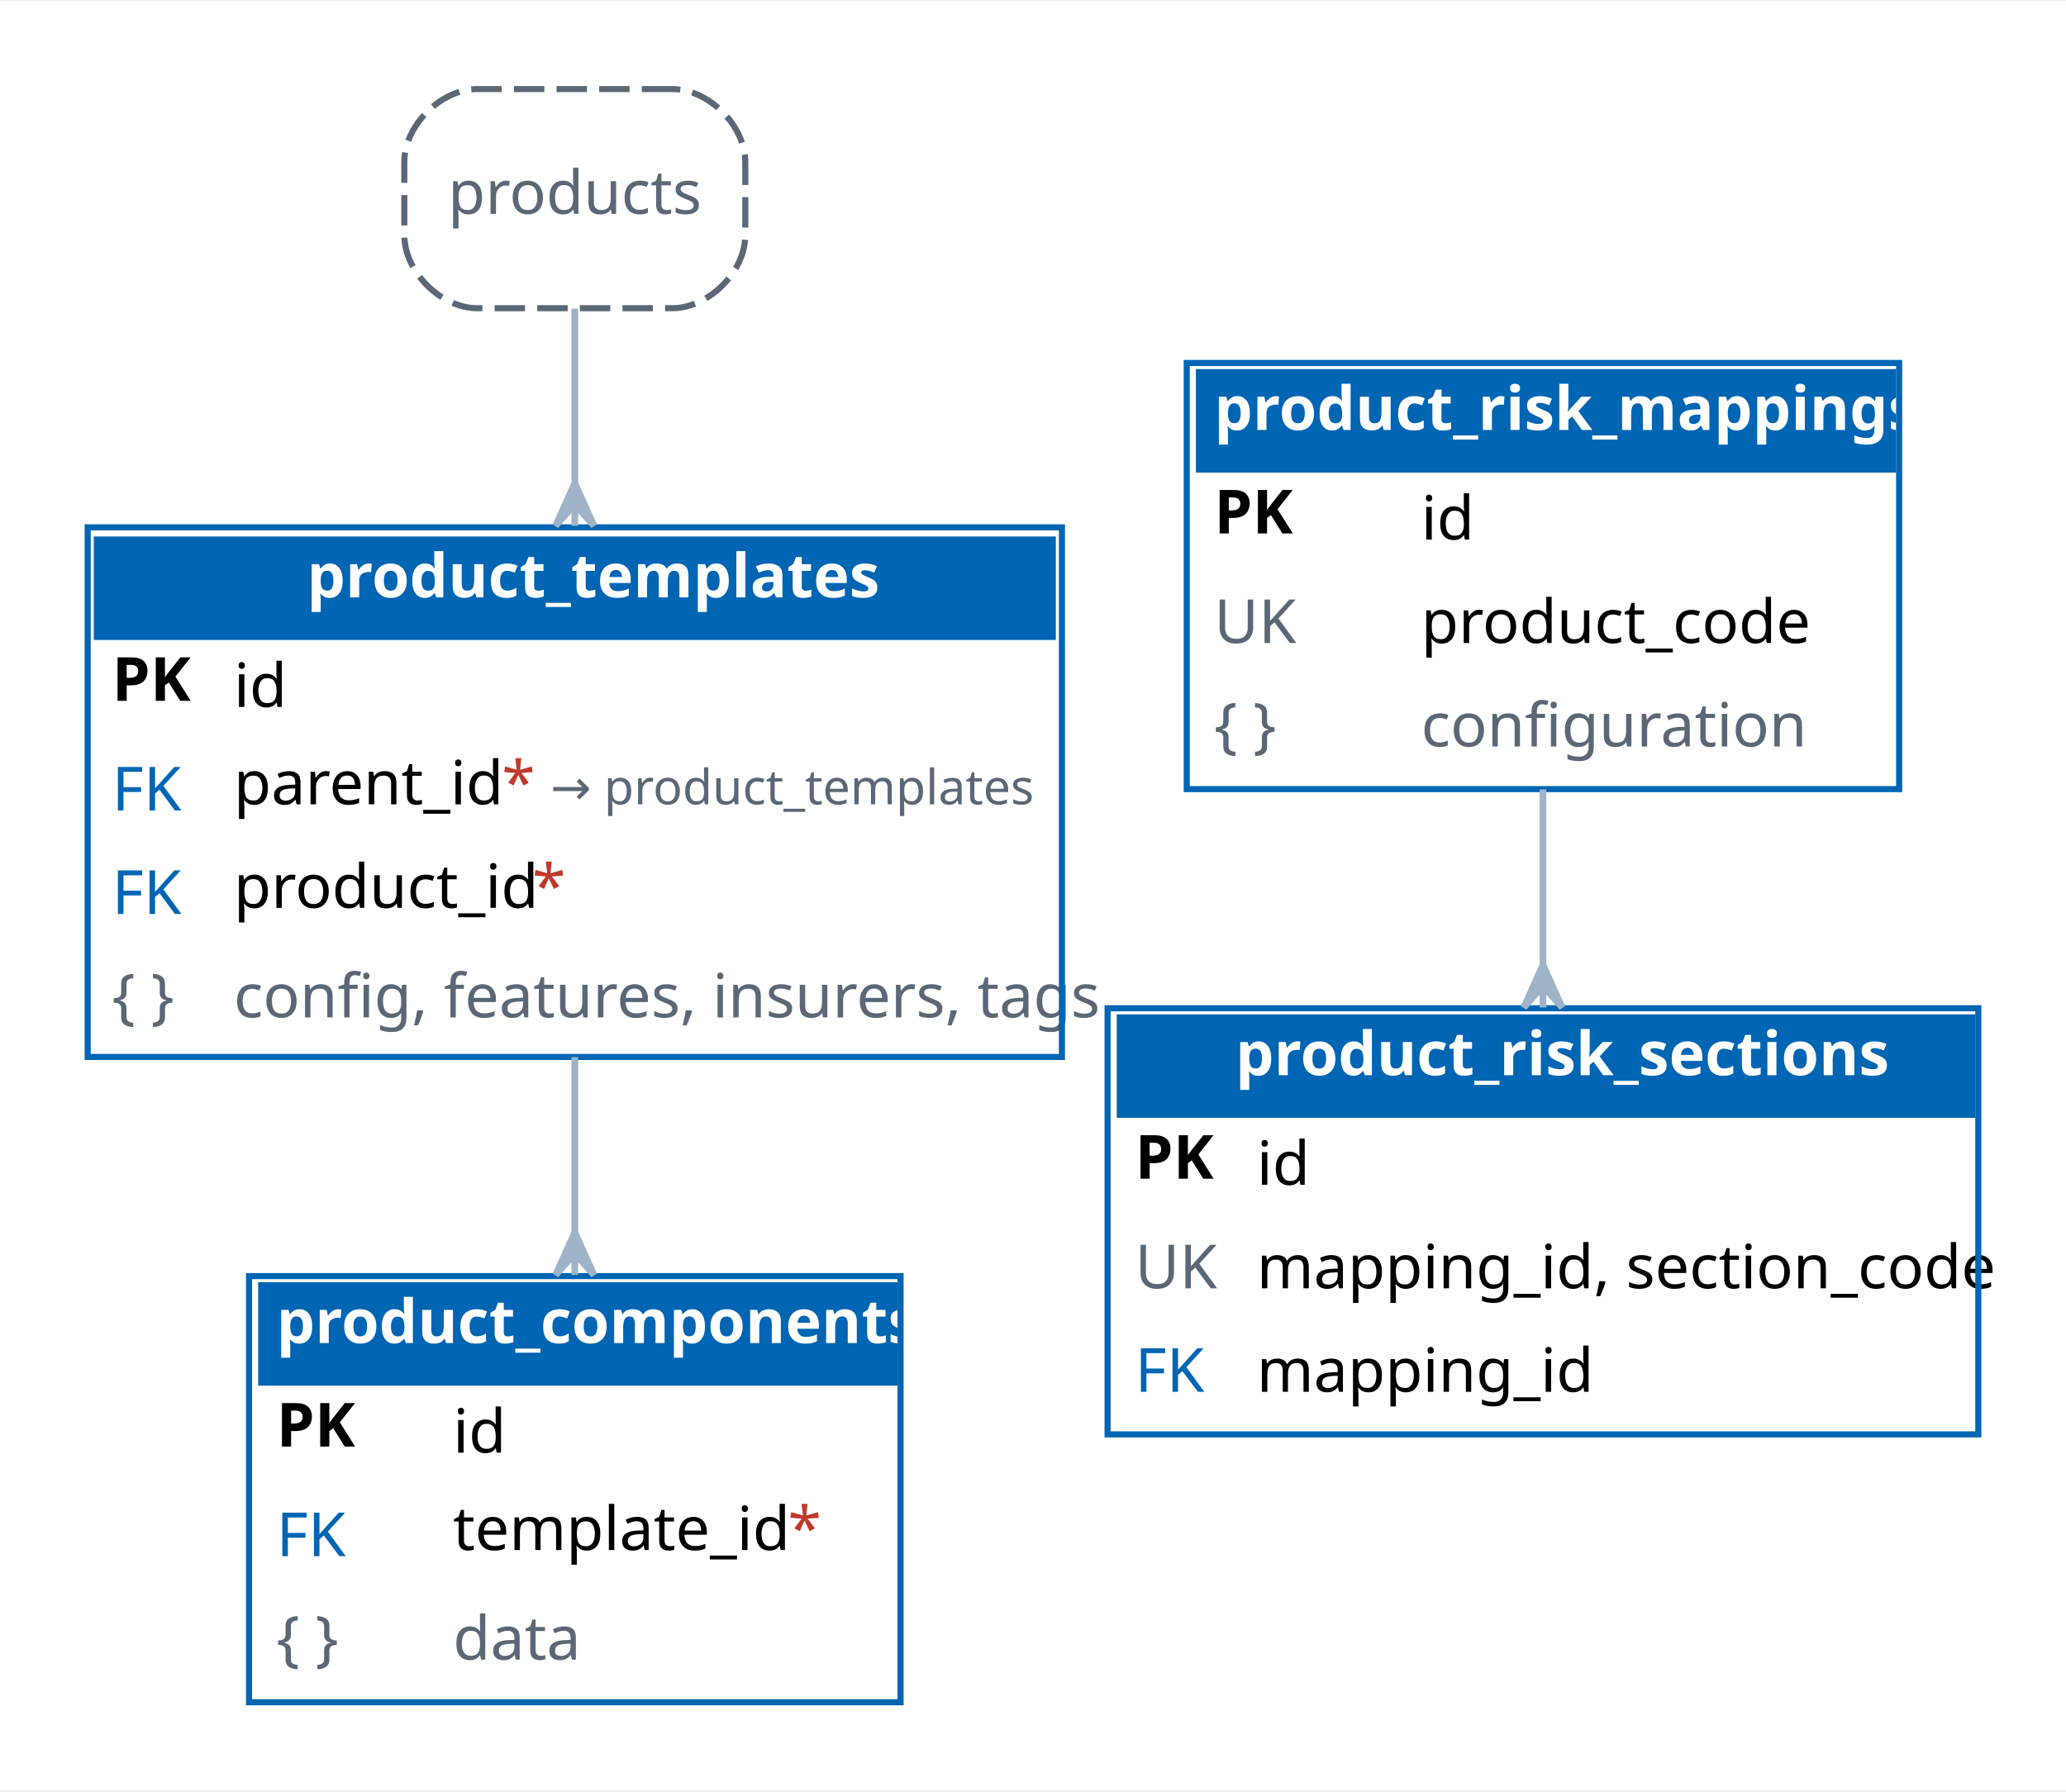
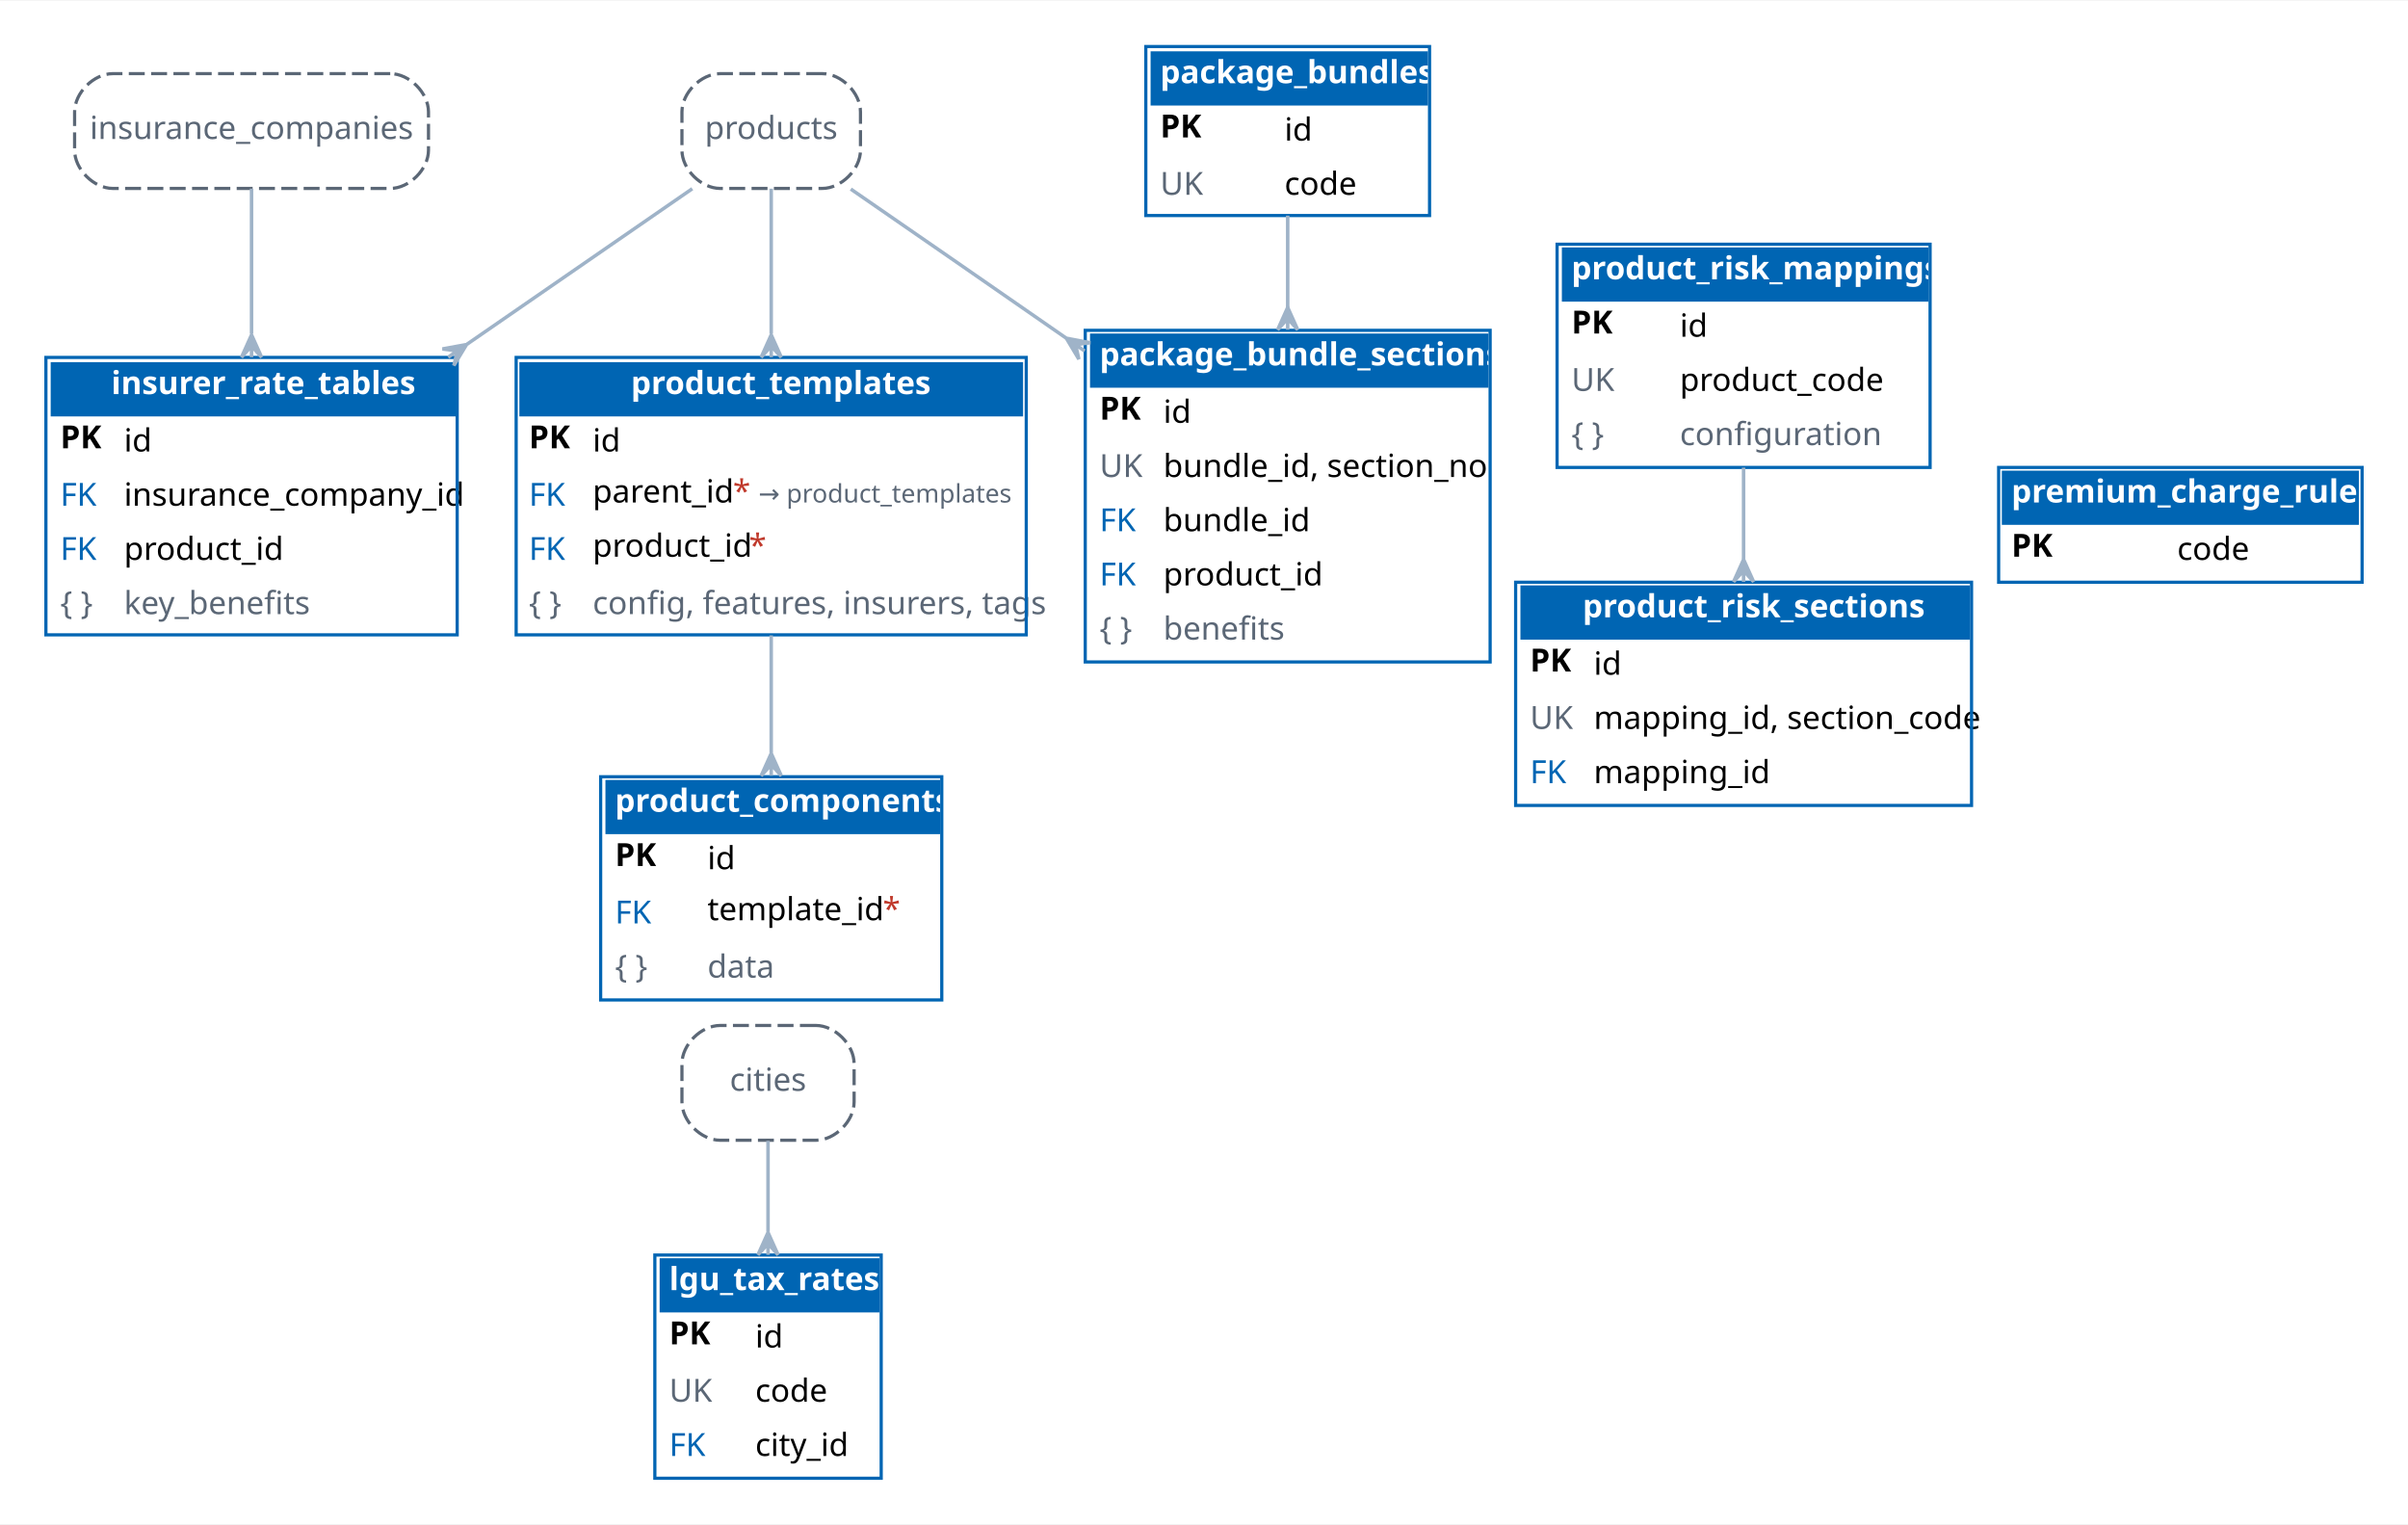
- <svg xmlns="http://www.w3.org/2000/svg" width="339pt" height="294pt" viewBox="0.00 0.00 339.30 293.80">
-   <g id="graph0" class="graph" transform="scale(1 1) rotate(0) translate(14.4 279.4)">
-     <polygon fill="white" stroke="transparent" points="-14.4,14.4 -14.4,-279.4 324.9,-279.4 324.9,14.4 -14.4,14.4" />
+ <svg xmlns="http://www.w3.org/2000/svg" width="755pt" height="478pt" viewBox="0.00 0.00 755.30 477.80">
+   <g id="graph0" class="graph" transform="scale(1 1) rotate(0) translate(14.4 463.4)">
+     <polygon fill="white" stroke="transparent" points="-14.4,14.4 -14.4,-463.4 740.9,-463.4 740.9,14.4 -14.4,14.4" />
    <g id="node1" class="node">
-       <polygon fill="#0065b3" stroke="transparent" points="1,-174.5 1,-191.5 159,-191.5 159,-174.5 1,-174.5" />
-       <text text-anchor="start" x="36" y="-181.5" font-family="Nunito" font-weight="bold" font-size="10.00" fill="white">product_templates</text>
-       <text text-anchor="start" x="4" y="-164.5" font-family="Nunito" font-weight="bold" font-size="10.00">PK</text>
-       <text text-anchor="start" x="24" y="-163.5" font-family="Nunito" font-size="10.00">id</text>
-       <text text-anchor="start" x="4" y="-146.5" font-family="Nunito" font-size="10.00" fill="#0065b3">FK</text>
-       <text text-anchor="start" x="24" y="-147.5" font-family="Nunito" font-size="10.00">parent_id</text>
-       <text text-anchor="start" x="68" y="-147.5" font-family="Nunito" font-size="10.00" fill="#c0392b">*</text>
-       <text text-anchor="start" x="73" y="-147.5" font-family="Nunito" font-size="10.00"> </text>
-       <text text-anchor="start" x="76" y="-147.5" font-family="Nunito" font-size="8.00" fill="#5b6776">→ product_templates</text>
-       <text text-anchor="start" x="4" y="-129.5" font-family="Nunito" font-size="10.00" fill="#0065b3">FK</text>
-       <text text-anchor="start" x="24" y="-130.5" font-family="Nunito" font-size="10.00">product_id</text>
-       <text text-anchor="start" x="73" y="-130.5" font-family="Nunito" font-size="10.00" fill="#c0392b">*</text>
-       <text text-anchor="start" x="4" y="-112.5" font-family="Nunito" font-size="10.00" fill="#5b6776">{ }</text>
-       <text text-anchor="start" x="24" y="-112.5" font-family="Nunito" font-size="10.00" fill="#5b6776">config, features, insurers, tags</text>
-       <polygon fill="none" stroke="#0065b3" points="0,-106 0,-193 160,-193 160,-106 0,-106" />
+       <polygon fill="#0065b3" stroke="transparent" points="148.5,-333 148.5,-350 306.5,-350 306.5,-333 148.5,-333" />
+       <text text-anchor="start" x="183.5" y="-340" font-family="Nunito" font-weight="bold" font-size="10.00" fill="white">product_templates</text>
+       <text text-anchor="start" x="151.5" y="-323" font-family="Nunito" font-weight="bold" font-size="10.00">PK</text>
+       <text text-anchor="start" x="171.5" y="-322" font-family="Nunito" font-size="10.00">id</text>
+       <text text-anchor="start" x="151.5" y="-305" font-family="Nunito" font-size="10.00" fill="#0065b3">FK</text>
+       <text text-anchor="start" x="171.5" y="-306" font-family="Nunito" font-size="10.00">parent_id</text>
+       <text text-anchor="start" x="215.5" y="-306" font-family="Nunito" font-size="10.00" fill="#c0392b">*</text>
+       <text text-anchor="start" x="220.5" y="-306" font-family="Nunito" font-size="10.00"> </text>
+       <text text-anchor="start" x="223.5" y="-306" font-family="Nunito" font-size="8.00" fill="#5b6776">→ product_templates</text>
+       <text text-anchor="start" x="151.5" y="-288" font-family="Nunito" font-size="10.00" fill="#0065b3">FK</text>
+       <text text-anchor="start" x="171.5" y="-289" font-family="Nunito" font-size="10.00">product_id</text>
+       <text text-anchor="start" x="220.5" y="-289" font-family="Nunito" font-size="10.00" fill="#c0392b">*</text>
+       <text text-anchor="start" x="151.5" y="-271" font-family="Nunito" font-size="10.00" fill="#5b6776">{ }</text>
+       <text text-anchor="start" x="171.5" y="-271" font-family="Nunito" font-size="10.00" fill="#5b6776">config, features, insurers, tags</text>
+       <polygon fill="none" stroke="#0065b3" points="147.5,-264.5 147.5,-351.5 307.5,-351.5 307.5,-264.5 147.5,-264.5" />
    </g>
    <g id="node2" class="node">
-       <polygon fill="#0065b3" stroke="transparent" points="28,-52 28,-69 133,-69 133,-52 28,-52" />
-       <text text-anchor="start" x="31" y="-59" font-family="Nunito" font-weight="bold" font-size="10.00" fill="white">product_components</text>
-       <text text-anchor="start" x="31" y="-42" font-family="Nunito" font-weight="bold" font-size="10.00">PK</text>
-       <text text-anchor="start" x="60" y="-41" font-family="Nunito" font-size="10.00">id</text>
-       <text text-anchor="start" x="31" y="-24" font-family="Nunito" font-size="10.00" fill="#0065b3">FK</text>
-       <text text-anchor="start" x="60" y="-25" font-family="Nunito" font-size="10.00">template_id</text>
-       <text text-anchor="start" x="115" y="-25" font-family="Nunito" font-size="10.00" fill="#c0392b">*</text>
-       <text text-anchor="start" x="31" y="-7" font-family="Nunito" font-size="10.00" fill="#5b6776">{ }</text>
-       <text text-anchor="start" x="60" y="-7" font-family="Nunito" font-size="10.00" fill="#5b6776">data</text>
-       <polygon fill="none" stroke="#0065b3" points="26.5,0 26.5,-70 133.5,-70 133.5,0 26.5,0" />
+       <polygon fill="#0065b3" stroke="transparent" points="175.5,-202 175.5,-219 280.5,-219 280.5,-202 175.5,-202" />
+       <text text-anchor="start" x="178.5" y="-209" font-family="Nunito" font-weight="bold" font-size="10.00" fill="white">product_components</text>
+       <text text-anchor="start" x="178.5" y="-192" font-family="Nunito" font-weight="bold" font-size="10.00">PK</text>
+       <text text-anchor="start" x="207.5" y="-191" font-family="Nunito" font-size="10.00">id</text>
+       <text text-anchor="start" x="178.5" y="-174" font-family="Nunito" font-size="10.00" fill="#0065b3">FK</text>
+       <text text-anchor="start" x="207.5" y="-175" font-family="Nunito" font-size="10.00">template_id</text>
+       <text text-anchor="start" x="262.5" y="-175" font-family="Nunito" font-size="10.00" fill="#c0392b">*</text>
+       <text text-anchor="start" x="178.5" y="-157" font-family="Nunito" font-size="10.00" fill="#5b6776">{ }</text>
+       <text text-anchor="start" x="207.5" y="-157" font-family="Nunito" font-size="10.00" fill="#5b6776">data</text>
+       <polygon fill="none" stroke="#0065b3" points="174,-150 174,-220 281,-220 281,-150 174,-150" />
+     </g>
+     <g id="edge5" class="edge">
+       <path fill="none" stroke="#9fb3c8" stroke-width="1.1" d="M227.5,-264.34C227.5,-252.39 227.5,-239.43 227.5,-227.55" />
+       <polygon fill="#9fb3c8" stroke="#9fb3c8" stroke-width="1.1" points="227.5,-227.31 230.65,-220.31 227.5,-223.81 227.5,-220.31 227.5,-220.31 227.5,-220.31 227.5,-223.81 224.35,-220.31 227.5,-227.31 227.5,-227.31" />
+     </g>
+     <g id="node3" class="node">
+       <polygon fill="#0065b3" stroke="transparent" points="475.5,-369 475.5,-386 590.5,-386 590.5,-369 475.5,-369" />
+       <text text-anchor="start" x="478.5" y="-376" font-family="Nunito" font-weight="bold" font-size="10.00" fill="white">product_risk_mappings</text>
+       <text text-anchor="start" x="478.5" y="-359" font-family="Nunito" font-weight="bold" font-size="10.00">PK</text>
+       <text text-anchor="start" x="512.5" y="-358" font-family="Nunito" font-size="10.00">id</text>
+       <text text-anchor="start" x="478.5" y="-341" font-family="Nunito" font-size="10.00" fill="#5b6776">UK</text>
+       <text text-anchor="start" x="512.5" y="-341" font-family="Nunito" font-size="10.00">product_code</text>
+       <text text-anchor="start" x="478.5" y="-324" font-family="Nunito" font-size="10.00" fill="#5b6776">{ }</text>
+       <text text-anchor="start" x="512.5" y="-324" font-family="Nunito" font-size="10.00" fill="#5b6776">configuration</text>
+       <polygon fill="none" stroke="#0065b3" points="474,-317 474,-387 591,-387 591,-317 474,-317" />
+     </g>
+     <g id="node4" class="node">
+       <polygon fill="#0065b3" stroke="transparent" points="462.5,-263 462.5,-280 603.5,-280 603.5,-263 462.5,-263" />
+       <text text-anchor="start" x="482" y="-270" font-family="Nunito" font-weight="bold" font-size="10.00" fill="white">product_risk_sections</text>
+       <text text-anchor="start" x="465.5" y="-253" font-family="Nunito" font-weight="bold" font-size="10.00">PK</text>
+       <text text-anchor="start" x="485.5" y="-252" font-family="Nunito" font-size="10.00">id</text>
+       <text text-anchor="start" x="465.5" y="-235" font-family="Nunito" font-size="10.00" fill="#5b6776">UK</text>
+       <text text-anchor="start" x="485.5" y="-235" font-family="Nunito" font-size="10.00">mapping_id, section_code</text>
+       <text text-anchor="start" x="465.5" y="-218" font-family="Nunito" font-size="10.00" fill="#0065b3">FK</text>
+       <text text-anchor="start" x="485.5" y="-218" font-family="Nunito" font-size="10.00">mapping_id</text>
+       <polygon fill="none" stroke="#0065b3" points="461,-211 461,-281 604,-281 604,-211 461,-211" />
+     </g>
+     <g id="edge4" class="edge">
+       <path fill="none" stroke="#9fb3c8" stroke-width="1.1" d="M532.5,-316.95C532.5,-307.79 532.5,-297.78 532.5,-288.28" />
+       <polygon fill="#9fb3c8" stroke="#9fb3c8" stroke-width="1.1" points="532.5,-288.13 535.65,-281.13 532.5,-284.63 532.5,-281.13 532.5,-281.13 532.5,-281.13 532.5,-284.63 529.35,-281.13 532.5,-288.13 532.5,-288.13" />
+     </g>
+     <g id="node5" class="node">
+       <polygon fill="#0065b3" stroke="transparent" points="613.5,-299 613.5,-316 725.5,-316 725.5,-299 613.5,-299" />
+       <text text-anchor="start" x="616.5" y="-306" font-family="Nunito" font-weight="bold" font-size="10.00" fill="white">premium_charge_rules</text>
+       <text text-anchor="start" x="616.5" y="-289" font-family="Nunito" font-weight="bold" font-size="10.00">PK</text>
+       <text text-anchor="start" x="668.5" y="-288" font-family="Nunito" font-size="10.00">code</text>
+       <polygon fill="none" stroke="#0065b3" points="612.5,-281 612.5,-317 726.5,-317 726.5,-281 612.5,-281" />
+     </g>
+     <g id="node6" class="node">
+       <polygon fill="#0065b3" stroke="transparent" points="192.5,-52 192.5,-69 261.5,-69 261.5,-52 192.5,-52" />
+       <text text-anchor="start" x="195.5" y="-59" font-family="Nunito" font-weight="bold" font-size="10.00" fill="white">lgu_tax_rates</text>
+       <text text-anchor="start" x="195.5" y="-42" font-family="Nunito" font-weight="bold" font-size="10.00">PK</text>
+       <text text-anchor="start" x="222.5" y="-41" font-family="Nunito" font-size="10.00">id</text>
+       <text text-anchor="start" x="195.5" y="-24" font-family="Nunito" font-size="10.00" fill="#5b6776">UK</text>
+       <text text-anchor="start" x="222.5" y="-24" font-family="Nunito" font-size="10.00">code</text>
+       <text text-anchor="start" x="195.5" y="-7" font-family="Nunito" font-size="10.00" fill="#0065b3">FK</text>
+       <text text-anchor="start" x="222.5" y="-7" font-family="Nunito" font-size="10.00">city_id</text>
+       <polygon fill="none" stroke="#0065b3" points="191,0 191,-70 262,-70 262,0 191,0" />
+     </g>
+     <g id="node7" class="node">
+       <polygon fill="#0065b3" stroke="transparent" points="1.5,-333 1.5,-350 128.5,-350 128.5,-333 1.5,-333" />
+       <text text-anchor="start" x="20.5" y="-340" font-family="Nunito" font-weight="bold" font-size="10.00" fill="white">insurer_rate_tables</text>
+       <text text-anchor="start" x="4.5" y="-323" font-family="Nunito" font-weight="bold" font-size="10.00">PK</text>
+       <text text-anchor="start" x="24.5" y="-322" font-family="Nunito" font-size="10.00">id</text>
+       <text text-anchor="start" x="4.5" y="-305" font-family="Nunito" font-size="10.00" fill="#0065b3">FK</text>
+       <text text-anchor="start" x="24.5" y="-305" font-family="Nunito" font-size="10.00">insurance_company_id</text>
+       <text text-anchor="start" x="4.5" y="-288" font-family="Nunito" font-size="10.00" fill="#0065b3">FK</text>
+       <text text-anchor="start" x="24.5" y="-288" font-family="Nunito" font-size="10.00">product_id</text>
+       <text text-anchor="start" x="4.5" y="-271" font-family="Nunito" font-size="10.00" fill="#5b6776">{ }</text>
+       <text text-anchor="start" x="24.5" y="-271" font-family="Nunito" font-size="10.00" fill="#5b6776">key_benefits</text>
+       <polygon fill="none" stroke="#0065b3" points="0,-264.5 0,-351.5 129,-351.5 129,-264.5 0,-264.5" />
+     </g>
+     <g id="node8" class="node">
+       <polygon fill="#0065b3" stroke="transparent" points="346.5,-430.5 346.5,-447.5 433.5,-447.5 433.5,-430.5 346.5,-430.5" />
+       <text text-anchor="start" x="349.5" y="-437.5" font-family="Nunito" font-weight="bold" font-size="10.00" fill="white">package_bundles</text>
+       <text text-anchor="start" x="349.5" y="-420.5" font-family="Nunito" font-weight="bold" font-size="10.00">PK</text>
+       <text text-anchor="start" x="388.5" y="-419.5" font-family="Nunito" font-size="10.00">id</text>
+       <text text-anchor="start" x="349.5" y="-402.5" font-family="Nunito" font-size="10.00" fill="#5b6776">UK</text>
+       <text text-anchor="start" x="388.5" y="-402.5" font-family="Nunito" font-size="10.00">code</text>
+       <polygon fill="none" stroke="#0065b3" points="345,-396 345,-449 434,-449 434,-396 345,-396" />
+     </g>
+     <g id="node9" class="node">
+       <polygon fill="#0065b3" stroke="transparent" points="327.5,-342 327.5,-359 452.5,-359 452.5,-342 327.5,-342" />
+       <text text-anchor="start" x="330.5" y="-349" font-family="Nunito" font-weight="bold" font-size="10.00" fill="white">package_bundle_sections</text>
+       <text text-anchor="start" x="330.5" y="-332" font-family="Nunito" font-weight="bold" font-size="10.00">PK</text>
+       <text text-anchor="start" x="350.5" y="-331" font-family="Nunito" font-size="10.00">id</text>
+       <text text-anchor="start" x="330.5" y="-314" font-family="Nunito" font-size="10.00" fill="#5b6776">UK</text>
+       <text text-anchor="start" x="350.5" y="-314" font-family="Nunito" font-size="10.00">bundle_id, section_no</text>
+       <text text-anchor="start" x="330.5" y="-297" font-family="Nunito" font-size="10.00" fill="#0065b3">FK</text>
+       <text text-anchor="start" x="350.5" y="-297" font-family="Nunito" font-size="10.00">bundle_id</text>
+       <text text-anchor="start" x="330.5" y="-280" font-family="Nunito" font-size="10.00" fill="#0065b3">FK</text>
+       <text text-anchor="start" x="350.5" y="-280" font-family="Nunito" font-size="10.00">product_id</text>
+       <text text-anchor="start" x="330.5" y="-263" font-family="Nunito" font-size="10.00" fill="#5b6776">{ }</text>
+       <text text-anchor="start" x="350.5" y="-263" font-family="Nunito" font-size="10.00" fill="#5b6776">benefits</text>
+       <polygon fill="none" stroke="#0065b3" points="326,-256 326,-360 453,-360 453,-256 326,-256" />
+     </g>
+     <g id="edge3" class="edge">
+       <path fill="none" stroke="#9fb3c8" stroke-width="1.1" d="M389.5,-395.97C389.5,-387.33 389.5,-377.3 389.5,-367.18" />
+       <polygon fill="#9fb3c8" stroke="#9fb3c8" stroke-width="1.1" points="389.5,-367.18 392.65,-360.18 389.5,-363.68 389.5,-360.18 389.5,-360.18 389.5,-360.18 389.5,-363.68 386.35,-360.18 389.5,-367.18 389.5,-367.18" />
+     </g>
+     <g id="node10" class="node">
+       <path fill="none" stroke="#5b6776" stroke-dasharray="5,2" d="M241.5,-142C241.5,-142 211.5,-142 211.5,-142 205.5,-142 199.5,-136 199.5,-130 199.5,-130 199.5,-118 199.5,-118 199.5,-112 205.5,-106 211.5,-106 211.5,-106 241.5,-106 241.5,-106 247.5,-106 253.5,-112 253.5,-118 253.5,-118 253.5,-130 253.5,-130 253.5,-136 247.5,-142 241.5,-142" />
+       <text text-anchor="middle" x="226.5" y="-121.5" font-family="Nunito" font-size="10.00" fill="#5b6776">cities</text>
+     </g>
+     <g id="edge1" class="edge">
+       <path fill="none" stroke="#9fb3c8" stroke-width="1.1" d="M226.5,-105.81C226.5,-97.6 226.5,-87.39 226.5,-77.34" />
+       <polygon fill="#9fb3c8" stroke="#9fb3c8" stroke-width="1.1" points="226.5,-77.07 229.65,-70.07 226.5,-73.57 226.5,-70.07 226.5,-70.07 226.5,-70.07 226.5,-73.57 223.35,-70.07 226.5,-77.07 226.5,-77.07" />
+     </g>
+     <g id="node11" class="node">
+       <path fill="none" stroke="#5b6776" stroke-dasharray="5,2" d="M108,-440.5C108,-440.5 21,-440.5 21,-440.5 15,-440.5 9,-434.5 9,-428.5 9,-428.5 9,-416.5 9,-416.5 9,-410.5 15,-404.5 21,-404.5 21,-404.5 108,-404.5 108,-404.5 114,-404.5 120,-410.5 120,-416.5 120,-416.5 120,-428.5 120,-428.5 120,-434.5 114,-440.5 108,-440.5" />
+       <text text-anchor="middle" x="64.5" y="-420" font-family="Nunito" font-size="10.00" fill="#5b6776">insurance_companies</text>
    </g>
    <g id="edge2" class="edge">
-       <path fill="none" stroke="#9fb3c8" stroke-width="1.1" d="M80,-105.97C80,-96.55 80,-86.58 80,-77.21" />
-       <polygon fill="#9fb3c8" stroke="#9fb3c8" stroke-width="1.1" points="80,-77.19 83.15,-70.19 80,-73.69 80,-70.19 80,-70.19 80,-70.19 80,-73.69 76.85,-70.19 80,-77.19 80,-77.19" />
+       <path fill="none" stroke="#9fb3c8" stroke-width="1.1" d="M64.5,-404.41C64.5,-392.26 64.5,-375.26 64.5,-358.98" />
+       <polygon fill="#9fb3c8" stroke="#9fb3c8" stroke-width="1.1" points="64.5,-358.57 67.65,-351.57 64.5,-355.07 64.5,-351.57 64.5,-351.57 64.5,-351.57 64.5,-355.07 61.35,-351.57 64.5,-358.57 64.5,-358.57" />
    </g>
-     <g id="node3" class="node">
-       <polygon fill="#0065b3" stroke="transparent" points="182,-202 182,-219 297,-219 297,-202 182,-202" />
-       <text text-anchor="start" x="185" y="-209" font-family="Nunito" font-weight="bold" font-size="10.00" fill="white">product_risk_mappings</text>
-       <text text-anchor="start" x="185" y="-192" font-family="Nunito" font-weight="bold" font-size="10.00">PK</text>
-       <text text-anchor="start" x="219" y="-191" font-family="Nunito" font-size="10.00">id</text>
-       <text text-anchor="start" x="185" y="-174" font-family="Nunito" font-size="10.00" fill="#5b6776">UK</text>
-       <text text-anchor="start" x="219" y="-174" font-family="Nunito" font-size="10.00">product_code</text>
-       <text text-anchor="start" x="185" y="-157" font-family="Nunito" font-size="10.00" fill="#5b6776">{ }</text>
-       <text text-anchor="start" x="219" y="-157" font-family="Nunito" font-size="10.00" fill="#5b6776">configuration</text>
-       <polygon fill="none" stroke="#0065b3" points="180.5,-150 180.5,-220 297.5,-220 297.5,-150 180.5,-150" />
+     <g id="node12" class="node">
+       <path fill="none" stroke="#5b6776" stroke-dasharray="5,2" d="M243.5,-440.5C243.5,-440.5 211.5,-440.5 211.5,-440.5 205.5,-440.5 199.5,-434.5 199.5,-428.5 199.5,-428.5 199.5,-416.5 199.5,-416.5 199.5,-410.5 205.5,-404.5 211.5,-404.5 211.5,-404.5 243.5,-404.5 243.5,-404.5 249.5,-404.5 255.5,-410.5 255.5,-416.5 255.5,-416.5 255.5,-428.5 255.5,-428.5 255.5,-434.5 249.5,-440.5 243.5,-440.5" />
+       <text text-anchor="middle" x="227.5" y="-420" font-family="Nunito" font-size="10.00" fill="#5b6776">products</text>
    </g>
-     <g id="node4" class="node">
-       <polygon fill="#0065b3" stroke="transparent" points="169,-96 169,-113 310,-113 310,-96 169,-96" />
-       <text text-anchor="start" x="188.5" y="-103" font-family="Nunito" font-weight="bold" font-size="10.00" fill="white">product_risk_sections</text>
-       <text text-anchor="start" x="172" y="-86" font-family="Nunito" font-weight="bold" font-size="10.00">PK</text>
-       <text text-anchor="start" x="192" y="-85" font-family="Nunito" font-size="10.00">id</text>
-       <text text-anchor="start" x="172" y="-68" font-family="Nunito" font-size="10.00" fill="#5b6776">UK</text>
-       <text text-anchor="start" x="192" y="-68" font-family="Nunito" font-size="10.00">mapping_id, section_code</text>
-       <text text-anchor="start" x="172" y="-51" font-family="Nunito" font-size="10.00" fill="#0065b3">FK</text>
-       <text text-anchor="start" x="192" y="-51" font-family="Nunito" font-size="10.00">mapping_id</text>
-       <polygon fill="none" stroke="#0065b3" points="167.5,-44 167.5,-114 310.5,-114 310.5,-44 167.5,-44" />
+     <g id="edge8" class="edge">
+       <path fill="none" stroke="#9fb3c8" stroke-width="1.1" d="M227.5,-404.41C227.5,-392.26 227.5,-375.26 227.5,-358.98" />
+       <polygon fill="#9fb3c8" stroke="#9fb3c8" stroke-width="1.1" points="227.5,-358.57 230.65,-351.57 227.5,-355.07 227.5,-351.57 227.5,-351.57 227.5,-351.57 227.5,-355.07 224.35,-351.57 227.5,-358.57 227.5,-358.57" />
    </g>
-     <g id="edge1" class="edge">
-       <path fill="none" stroke="#9fb3c8" stroke-width="1.1" d="M239,-149.95C239,-140.79 239,-130.78 239,-121.28" />
-       <polygon fill="#9fb3c8" stroke="#9fb3c8" stroke-width="1.1" points="239,-121.13 242.15,-114.13 239,-117.63 239,-114.13 239,-114.13 239,-114.13 239,-117.63 235.85,-114.13 239,-121.13 239,-121.13" />
+     <g id="edge6" class="edge">
+       <path fill="none" stroke="#9fb3c8" stroke-width="1.1" d="M202.74,-404.41C183.95,-391.44 157.15,-372.95 132.15,-355.69" />
+       <polygon fill="#9fb3c8" stroke="#9fb3c8" stroke-width="1.1" points="131.94,-355.54 127.96,-348.97 129.05,-353.55 126.17,-351.57 126.17,-351.57 126.17,-351.57 129.05,-353.55 124.38,-354.16 131.94,-355.54 131.94,-355.54" />
    </g>
-     <g id="node5" class="node">
-       <path fill="none" stroke="#5b6776" stroke-dasharray="5,2" d="M96,-265C96,-265 64,-265 64,-265 58,-265 52,-259 52,-253 52,-253 52,-241 52,-241 52,-235 58,-229 64,-229 64,-229 96,-229 96,-229 102,-229 108,-235 108,-241 108,-241 108,-253 108,-253 108,-259 102,-265 96,-265" />
-       <text text-anchor="middle" x="80" y="-244.5" font-family="Nunito" font-size="10.00" fill="#5b6776">products</text>
-     </g>
-     <g id="edge3" class="edge">
-       <path fill="none" stroke="#9fb3c8" stroke-width="1.1" d="M80,-228.93C80,-220.82 80,-210.66 80,-200.38" />
-       <polygon fill="#9fb3c8" stroke="#9fb3c8" stroke-width="1.1" points="80,-200.26 83.15,-193.26 80,-196.76 80,-193.26 80,-193.26 80,-193.26 80,-196.76 76.85,-193.26 80,-200.26 80,-200.26" />
+     <g id="edge7" class="edge">
+       <path fill="none" stroke="#9fb3c8" stroke-width="1.1" d="M252.46,-404.3C270.31,-391.99 294.91,-375 316.5,-360 317.64,-359.21 318.8,-358.4 319.96,-357.6" />
+       <polygon fill="#9fb3c8" stroke="#9fb3c8" stroke-width="1.1" points="320.07,-357.52 327.61,-356.11 322.94,-355.52 325.81,-353.52 325.81,-353.52 325.81,-353.52 322.94,-355.52 324.01,-350.94 320.07,-357.52 320.07,-357.52" />
    </g>
  </g>
</svg>
